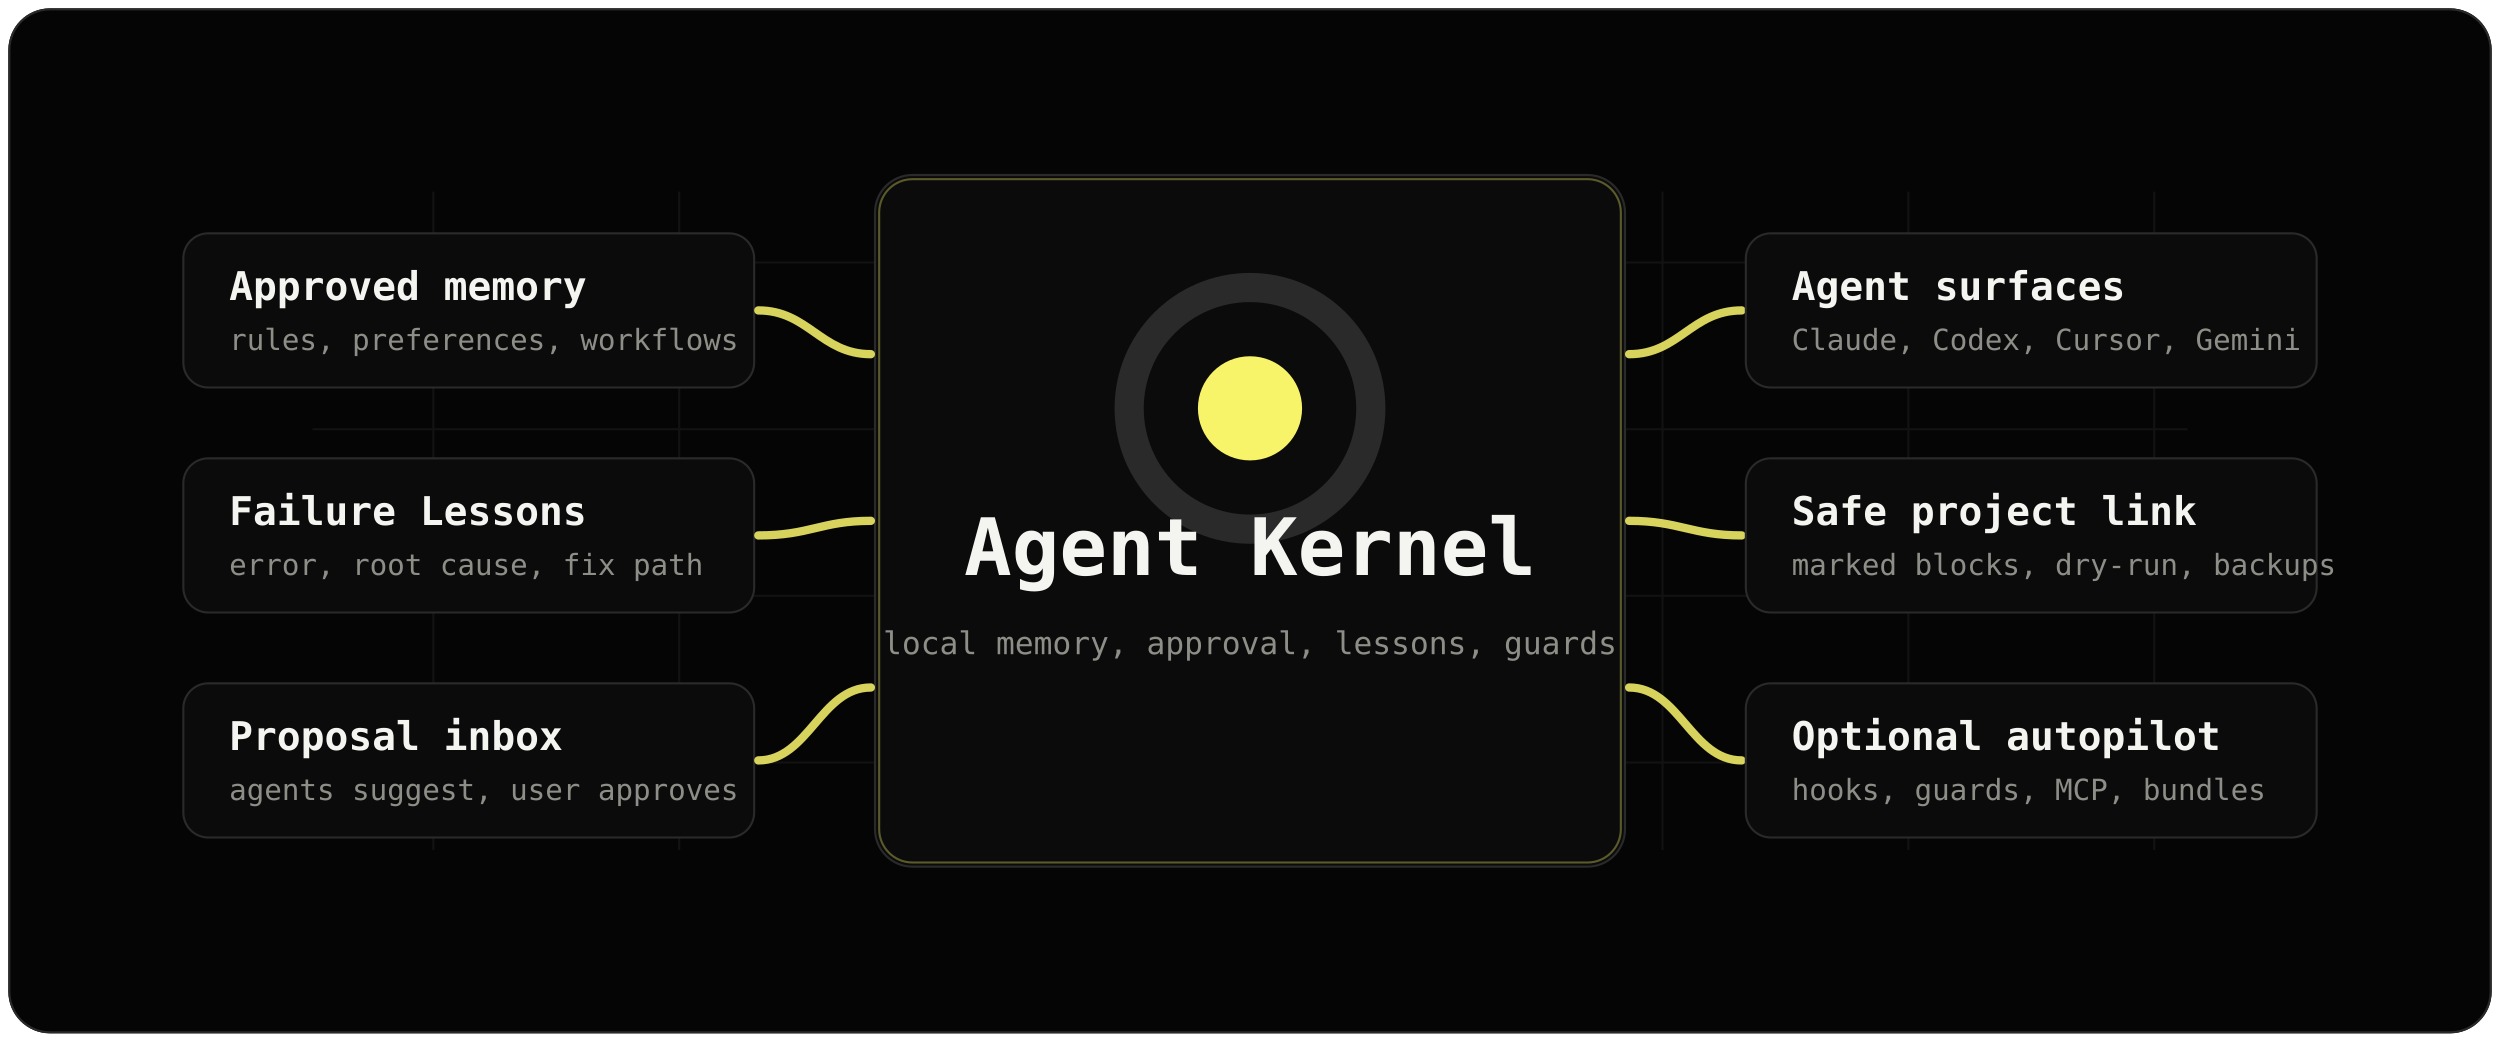
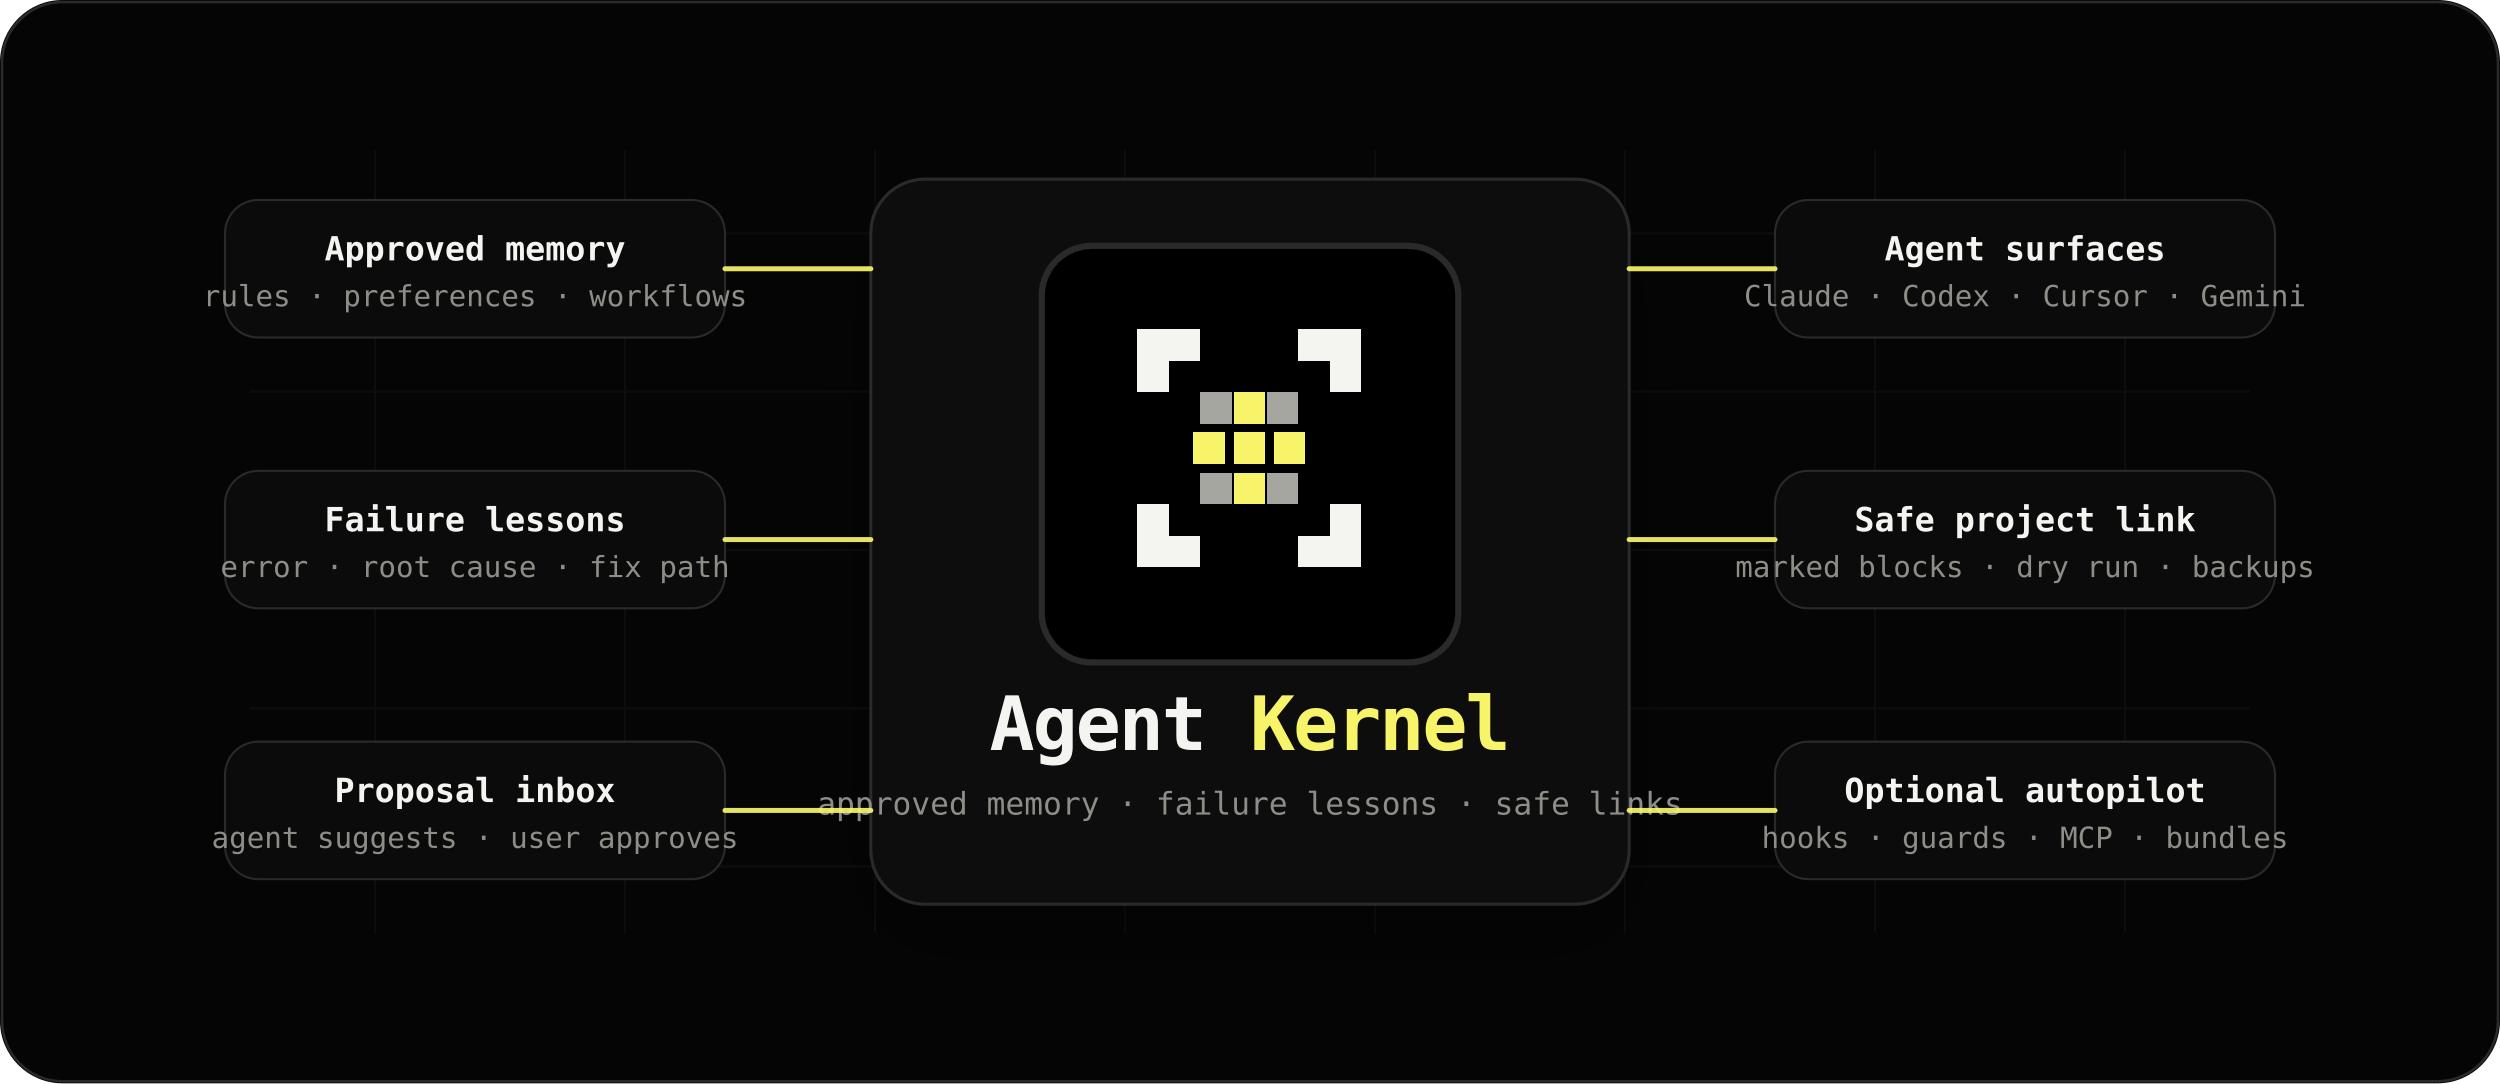
- <svg xmlns="http://www.w3.org/2000/svg" width="1200" height="500" viewBox="0 0 1200 500" role="img" aria-labelledby="title desc">
+ <svg xmlns="http://www.w3.org/2000/svg" width="1200" height="520" viewBox="0 0 1200 520" role="img" aria-labelledby="title desc">
  <defs>
    <style>
      .mono { font-family: 'JetBrains Mono', ui-monospace, SFMono-Regular, Menlo, Monaco, Consolas, monospace; }
-       .title { font-size: 19px; font-weight: 700; fill: #F4F4F1; }
-       .sub { font-size: 14px; font-weight: 400; fill: #8E8E88; }
    </style>
+     <filter id="softShadow" x="-20%" y="-20%" width="140%" height="140%">
+       <feDropShadow dx="0" dy="18" stdDeviation="18" flood-color="#000000" flood-opacity="0.30" />
+     </filter>
  </defs>
-   <rect x="4" y="4" width="1192" height="492" rx="20" fill="#050505" />
-   <rect x="4.5" y="4.5" width="1191" height="491" rx="19.5" fill="none" stroke="#2A2A2A" stroke-width="1" />
-   <g opacity="0.72" stroke="#171717" stroke-width="1">
-     <path d="M150 126h900M150 206h900M150 286h900M150 366h900" />
-     <path d="M208 92v316M326 92v316M444 92v316M562 92v316M680 92v316M798 92v316M916 92v316M1034 92v316" />
+   <rect width="1200" height="520" rx="30" fill="#050505" />
+   <rect x="1" y="1" width="1198" height="518" rx="29" fill="none" stroke="#2A2A2A" stroke-width="1.2" />
+   <g opacity="0.22" stroke="#2A2A2A" stroke-width="1">
+     <path d="M120 112h960M120 188h960M120 264h960M120 340h960M120 416h960" />
+     <path d="M180 72v376M300 72v376M420 72v376M540 72v376M660 72v376M780 72v376M900 72v376M1020 72v376" />
  </g>
-   <g transform="translate(88 112)">
-     <g>
-       <rect width="274" height="74" rx="12" fill="#0B0B0B" stroke="#2A2A2A" />
-       <text x="22" y="32" class="mono title">Approved memory</text>
-       <text x="22" y="56" class="mono sub">rules, preferences, workflows</text>
+   <g filter="url(#softShadow)">
+     <rect x="418" y="86" width="364" height="348" rx="26" fill="#0B0B0B" stroke="#2A2A2A" stroke-width="1.5" />
+     <rect x="500" y="118" width="200" height="200" rx="24" fill="#050505" stroke="#2A2A2A" stroke-width="3" />
+     <g shape-rendering="crispEdges" transform="translate(546 158) scale(.84)">
+       <rect x="0" y="0" width="18" height="18" fill="#F4F4F1" />
+       <rect x="18" y="0" width="18" height="18" fill="#F4F4F1" />
+       <rect x="92" y="0" width="18" height="18" fill="#F4F4F1" />
+       <rect x="110" y="0" width="18" height="18" fill="#F4F4F1" />
+       <rect x="0" y="18" width="18" height="18" fill="#F4F4F1" />
+       <rect x="110" y="18" width="18" height="18" fill="#F4F4F1" />
+       <rect x="0" y="100" width="18" height="18" fill="#F4F4F1" />
+       <rect x="110" y="100" width="18" height="18" fill="#F4F4F1" />
+       <rect x="0" y="118" width="18" height="18" fill="#F4F4F1" />
+       <rect x="18" y="118" width="18" height="18" fill="#F4F4F1" />
+       <rect x="92" y="118" width="18" height="18" fill="#F4F4F1" />
+       <rect x="110" y="118" width="18" height="18" fill="#F4F4F1" />
+       <rect x="36" y="36" width="18" height="18" fill="#A6A6A0" />
+       <rect x="74" y="36" width="18" height="18" fill="#A6A6A0" />
+       <rect x="36" y="82" width="18" height="18" fill="#A6A6A0" />
+       <rect x="74" y="82" width="18" height="18" fill="#A6A6A0" />
+       <rect x="55" y="59" width="18" height="18" fill="#F8F46A" />
+       <rect x="55" y="36" width="18" height="18" fill="#F8F46A" />
+       <rect x="55" y="82" width="18" height="18" fill="#F8F46A" />
+       <rect x="32" y="59" width="18" height="18" fill="#F8F46A" />
+       <rect x="78" y="59" width="18" height="18" fill="#F8F46A" />
    </g>
-     <g transform="translate(0 108)">
-       <rect width="274" height="74" rx="12" fill="#0B0B0B" stroke="#2A2A2A" />
-       <text x="22" y="32" class="mono title">Failure Lessons</text>
-       <text x="22" y="56" class="mono sub">error, root cause, fix path</text>
-     </g>
-     <g transform="translate(0 216)">
-       <rect width="274" height="74" rx="12" fill="#0B0B0B" stroke="#2A2A2A" />
-       <text x="22" y="32" class="mono title">Proposal inbox</text>
-       <text x="22" y="56" class="mono sub">agents suggest, user approves</text>
+     <g class="mono" text-anchor="middle">
+       <text x="600" y="360" font-size="36" font-weight="650" fill="#F4F4F1" letter-spacing="-1">Agent <tspan fill="#F8F46A">Kernel</tspan>
+       </text>
+       <text x="600" y="391" font-size="15" font-weight="400" fill="#8E8E88">approved memory · failure lessons · safe links</text>
    </g>
  </g>
-   <g transform="translate(420 84)">
-     <rect width="360" height="332" rx="18" fill="#0B0B0B" stroke="#2A2A2A" stroke-width="1" />
-     <rect x="2" y="2" width="356" height="328" rx="16" fill="none" stroke="#F8F46A" stroke-opacity="0.34" stroke-width="1" />
-     <circle cx="180" cy="112" r="58" fill="none" stroke="#2A2A2A" stroke-width="14" />
-     <circle cx="180" cy="112" r="25" fill="#F8F46A" />
-     <text x="180" y="192" text-anchor="middle" class="mono" font-size="38" font-weight="800" fill="#F4F4F1">Agent Kernel</text>
-     <text x="180" y="230" text-anchor="middle" class="mono" font-size="15" font-weight="400" fill="#8E8E88">local memory, approval, lessons, guards</text>
-   </g>
-   <g fill="none" stroke="#F8F46A" stroke-opacity="0.86" stroke-width="4" stroke-linecap="round">
-     <path d="M364 149 C388 149 394 170 418 170" />
-     <path d="M364 257 C389 257 394 250 418 250" />
-     <path d="M364 365 C388 365 394 330 418 330" />
-     <path d="M782 170 C806 170 812 149 836 149" />
-     <path d="M782 250 C806 250 812 257 836 257" />
-     <path d="M782 330 C806 330 812 365 836 365" />
-   </g>
-   <g transform="translate(838 112)">
-     <g>
-       <rect width="274" height="74" rx="12" fill="#0B0B0B" stroke="#2A2A2A" />
-       <text x="22" y="32" class="mono title">Agent surfaces</text>
-       <text x="22" y="56" class="mono sub">Claude, Codex, Cursor, Gemini</text>
+   <g class="mono" font-size="14">
+     <g transform="translate(108 96)">
+       <rect width="240" height="66" rx="16" fill="#0B0B0B" stroke="#2A2A2A" />
+       <text x="120" y="29" text-anchor="middle" font-size="16" font-weight="650" fill="#F4F4F1">Approved memory</text>
+       <text x="120" y="51" text-anchor="middle" fill="#8E8E88">rules · preferences · workflows</text>
    </g>
-     <g transform="translate(0 108)">
-       <rect width="274" height="74" rx="12" fill="#0B0B0B" stroke="#2A2A2A" />
-       <text x="22" y="32" class="mono title">Safe project link</text>
-       <text x="22" y="56" class="mono sub">marked blocks, dry-run, backups</text>
+     <g transform="translate(108 226)">
+       <rect width="240" height="66" rx="16" fill="#0B0B0B" stroke="#2A2A2A" />
+       <text x="120" y="29" text-anchor="middle" font-size="16" font-weight="650" fill="#F4F4F1">Failure lessons</text>
+       <text x="120" y="51" text-anchor="middle" fill="#8E8E88">error · root cause · fix path</text>
    </g>
-     <g transform="translate(0 216)">
-       <rect width="274" height="74" rx="12" fill="#0B0B0B" stroke="#2A2A2A" />
-       <text x="22" y="32" class="mono title">Optional autopilot</text>
-       <text x="22" y="56" class="mono sub">hooks, guards, MCP, bundles</text>
+     <g transform="translate(108 356)">
+       <rect width="240" height="66" rx="16" fill="#0B0B0B" stroke="#2A2A2A" />
+       <text x="120" y="29" text-anchor="middle" font-size="16" font-weight="650" fill="#F4F4F1">Proposal inbox</text>
+       <text x="120" y="51" text-anchor="middle" fill="#8E8E88">agent suggests · user approves</text>
+     </g>
+     <g transform="translate(852 96)">
+       <rect width="240" height="66" rx="16" fill="#0B0B0B" stroke="#2A2A2A" />
+       <text x="120" y="29" text-anchor="middle" font-size="16" font-weight="650" fill="#F4F4F1">Agent surfaces</text>
+       <text x="120" y="51" text-anchor="middle" fill="#8E8E88">Claude · Codex · Cursor · Gemini</text>
+     </g>
+     <g transform="translate(852 226)">
+       <rect width="240" height="66" rx="16" fill="#0B0B0B" stroke="#2A2A2A" />
+       <text x="120" y="29" text-anchor="middle" font-size="16" font-weight="650" fill="#F4F4F1">Safe project link</text>
+       <text x="120" y="51" text-anchor="middle" fill="#8E8E88">marked blocks · dry run · backups</text>
+     </g>
+     <g transform="translate(852 356)">
+       <rect width="240" height="66" rx="16" fill="#0B0B0B" stroke="#2A2A2A" />
+       <text x="120" y="29" text-anchor="middle" font-size="16" font-weight="650" fill="#F4F4F1">Optional autopilot</text>
+       <text x="120" y="51" text-anchor="middle" fill="#8E8E88">hooks · guards · MCP · bundles</text>
    </g>
  </g>
+   <g stroke="#F8F46A" stroke-width="2.4" fill="none" stroke-linecap="round" opacity="0.92">
+     <path d="M348 129H418" />
+     <path d="M348 259H418" />
+     <path d="M348 389H418" />
+     <path d="M782 129H852" />
+     <path d="M782 259H852" />
+     <path d="M782 389H852" />
+   </g>
</svg>
